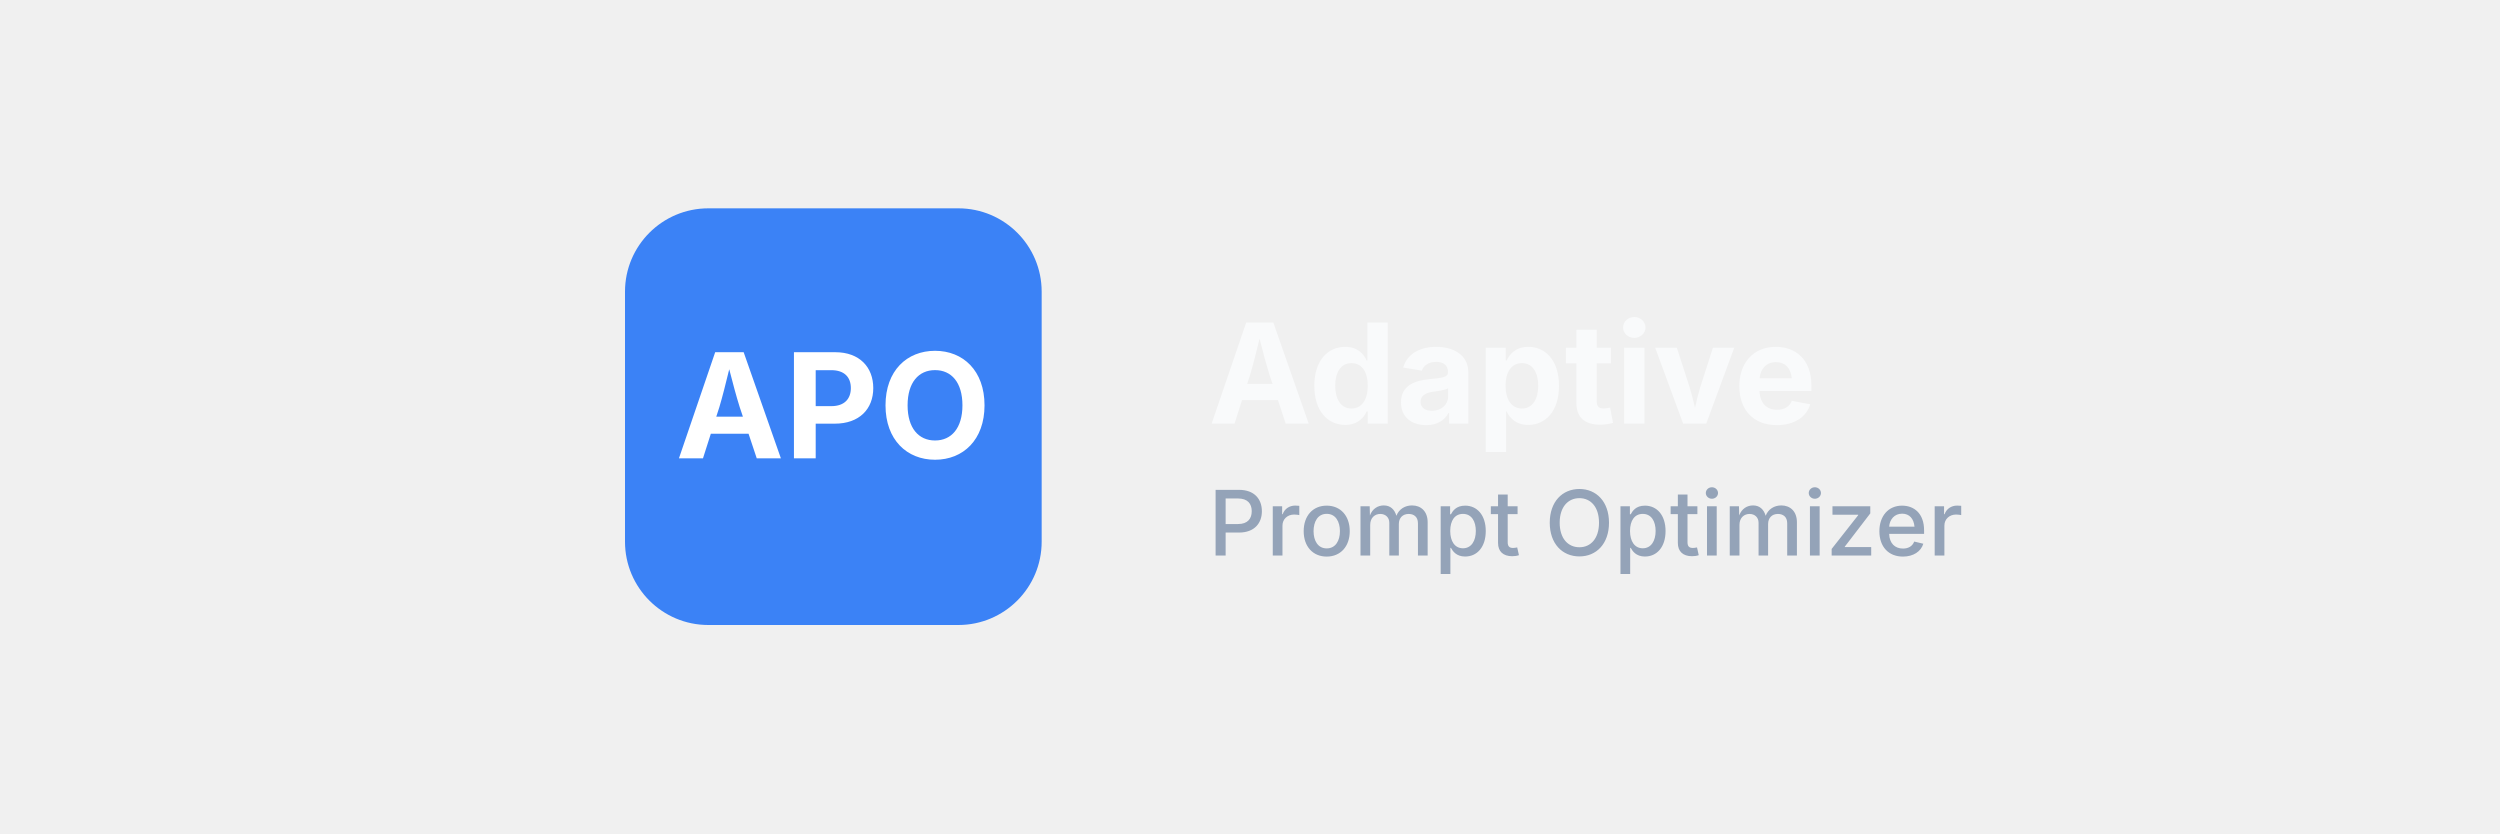
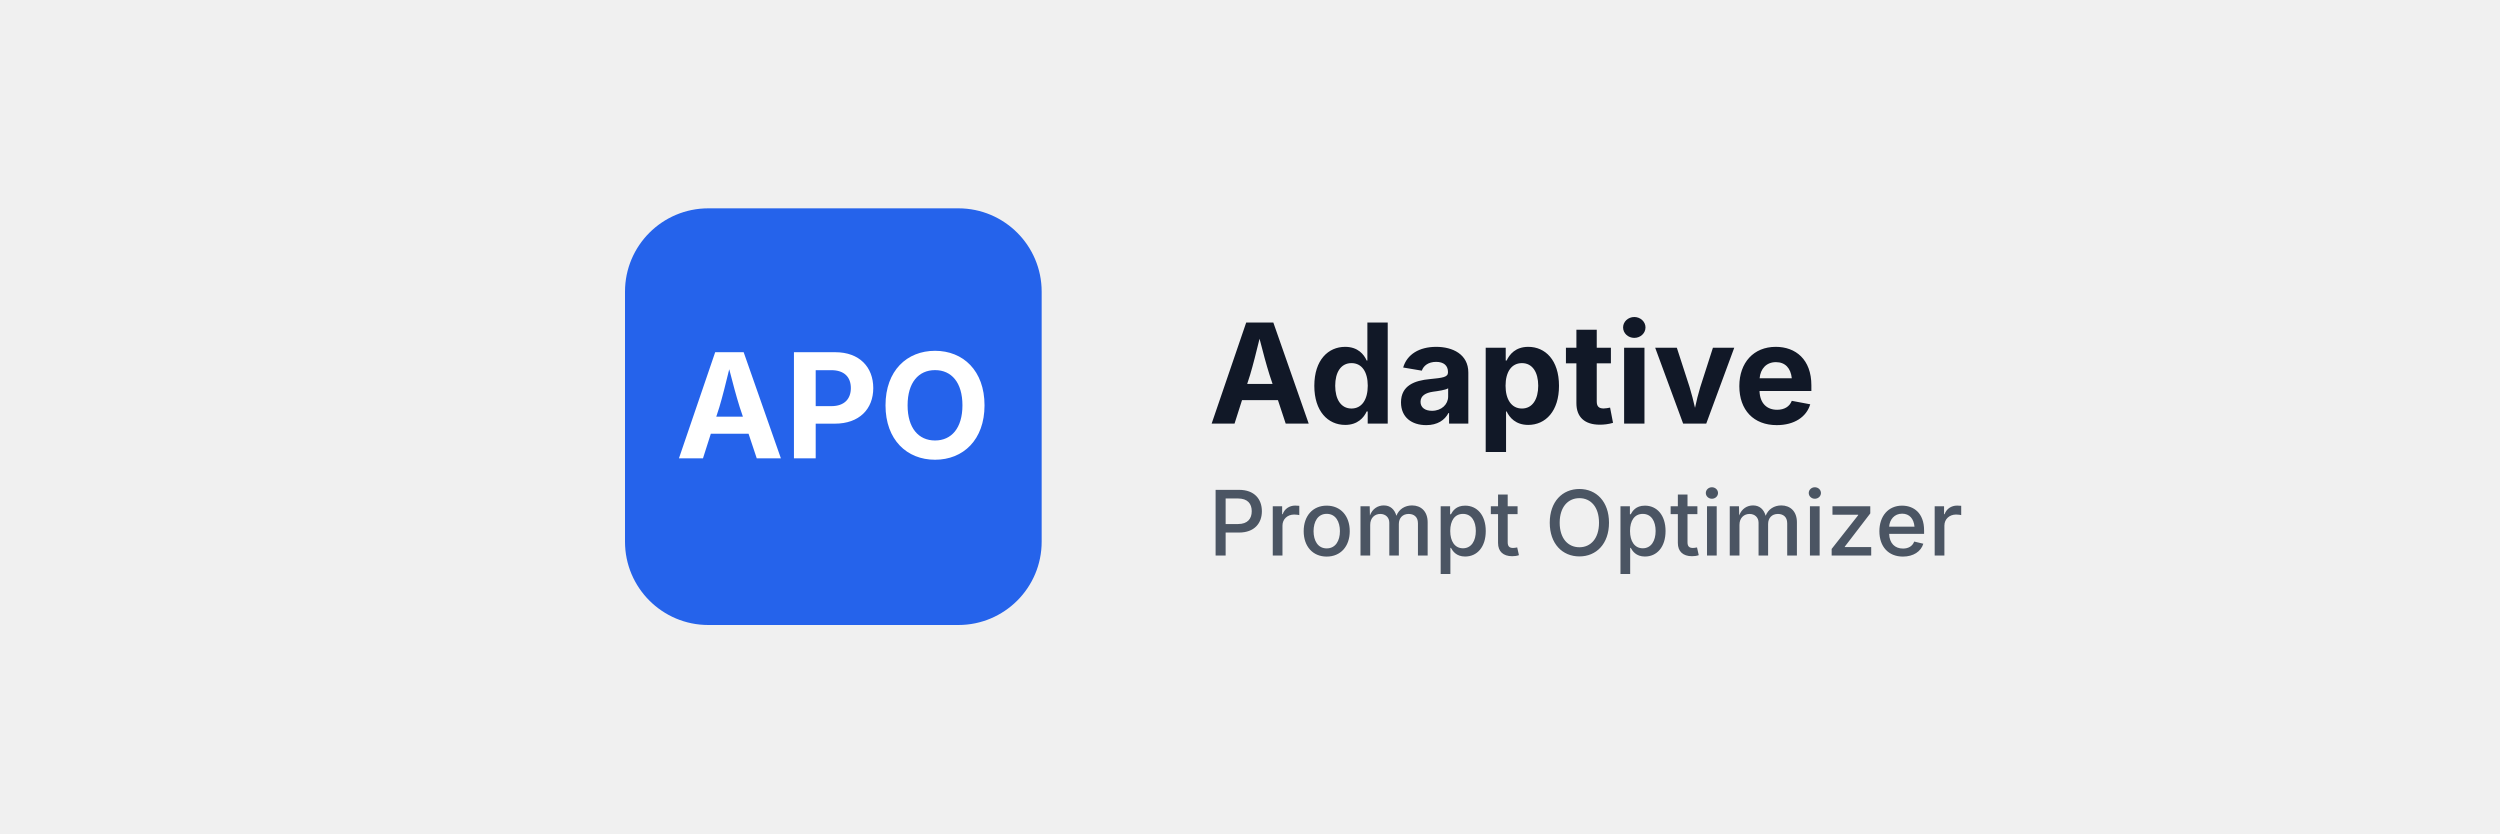
<svg xmlns="http://www.w3.org/2000/svg" width="720" height="240" viewBox="0 0 720 240" fill="none">
  <rect width="720" height="240" fill="none" />
  <g transform="translate(180, 0)">
-     <rect x="0" y="60" width="120" height="120" rx="24" fill="#3B82F6" />
+     <rect x="0" y="60" width="120" height="120" rx="24" fill="#2563EB" />
    <text x="60" y="132" text-anchor="middle" font-family="Inter, system-ui, -apple-system, 'Segoe UI', Roboto, Helvetica, Arial, sans-serif" font-weight="700" font-size="42" fill="#FFFFFF">APO</text>
-     <text x="168" y="122" font-family="Inter, system-ui, -apple-system, 'Segoe UI', Roboto, Helvetica, Arial, sans-serif" font-weight="700" font-size="40" fill="#F9FAFB">Adaptive</text>
-     <text x="168" y="160" font-family="Inter, system-ui, -apple-system, 'Segoe UI', Roboto, Helvetica, Arial, sans-serif" font-weight="500" font-size="26" fill="#94A3B8">Prompt Optimizer</text>
+     <text x="168" y="122" font-family="Inter, system-ui, -apple-system, 'Segoe UI', Roboto, Helvetica, Arial, sans-serif" font-weight="700" font-size="40" fill="#111827">Adaptive</text>
+     <text x="168" y="160" font-family="Inter, system-ui, -apple-system, 'Segoe UI', Roboto, Helvetica, Arial, sans-serif" font-weight="500" font-size="26" fill="#4B5563">Prompt Optimizer</text>
  </g>
</svg>
